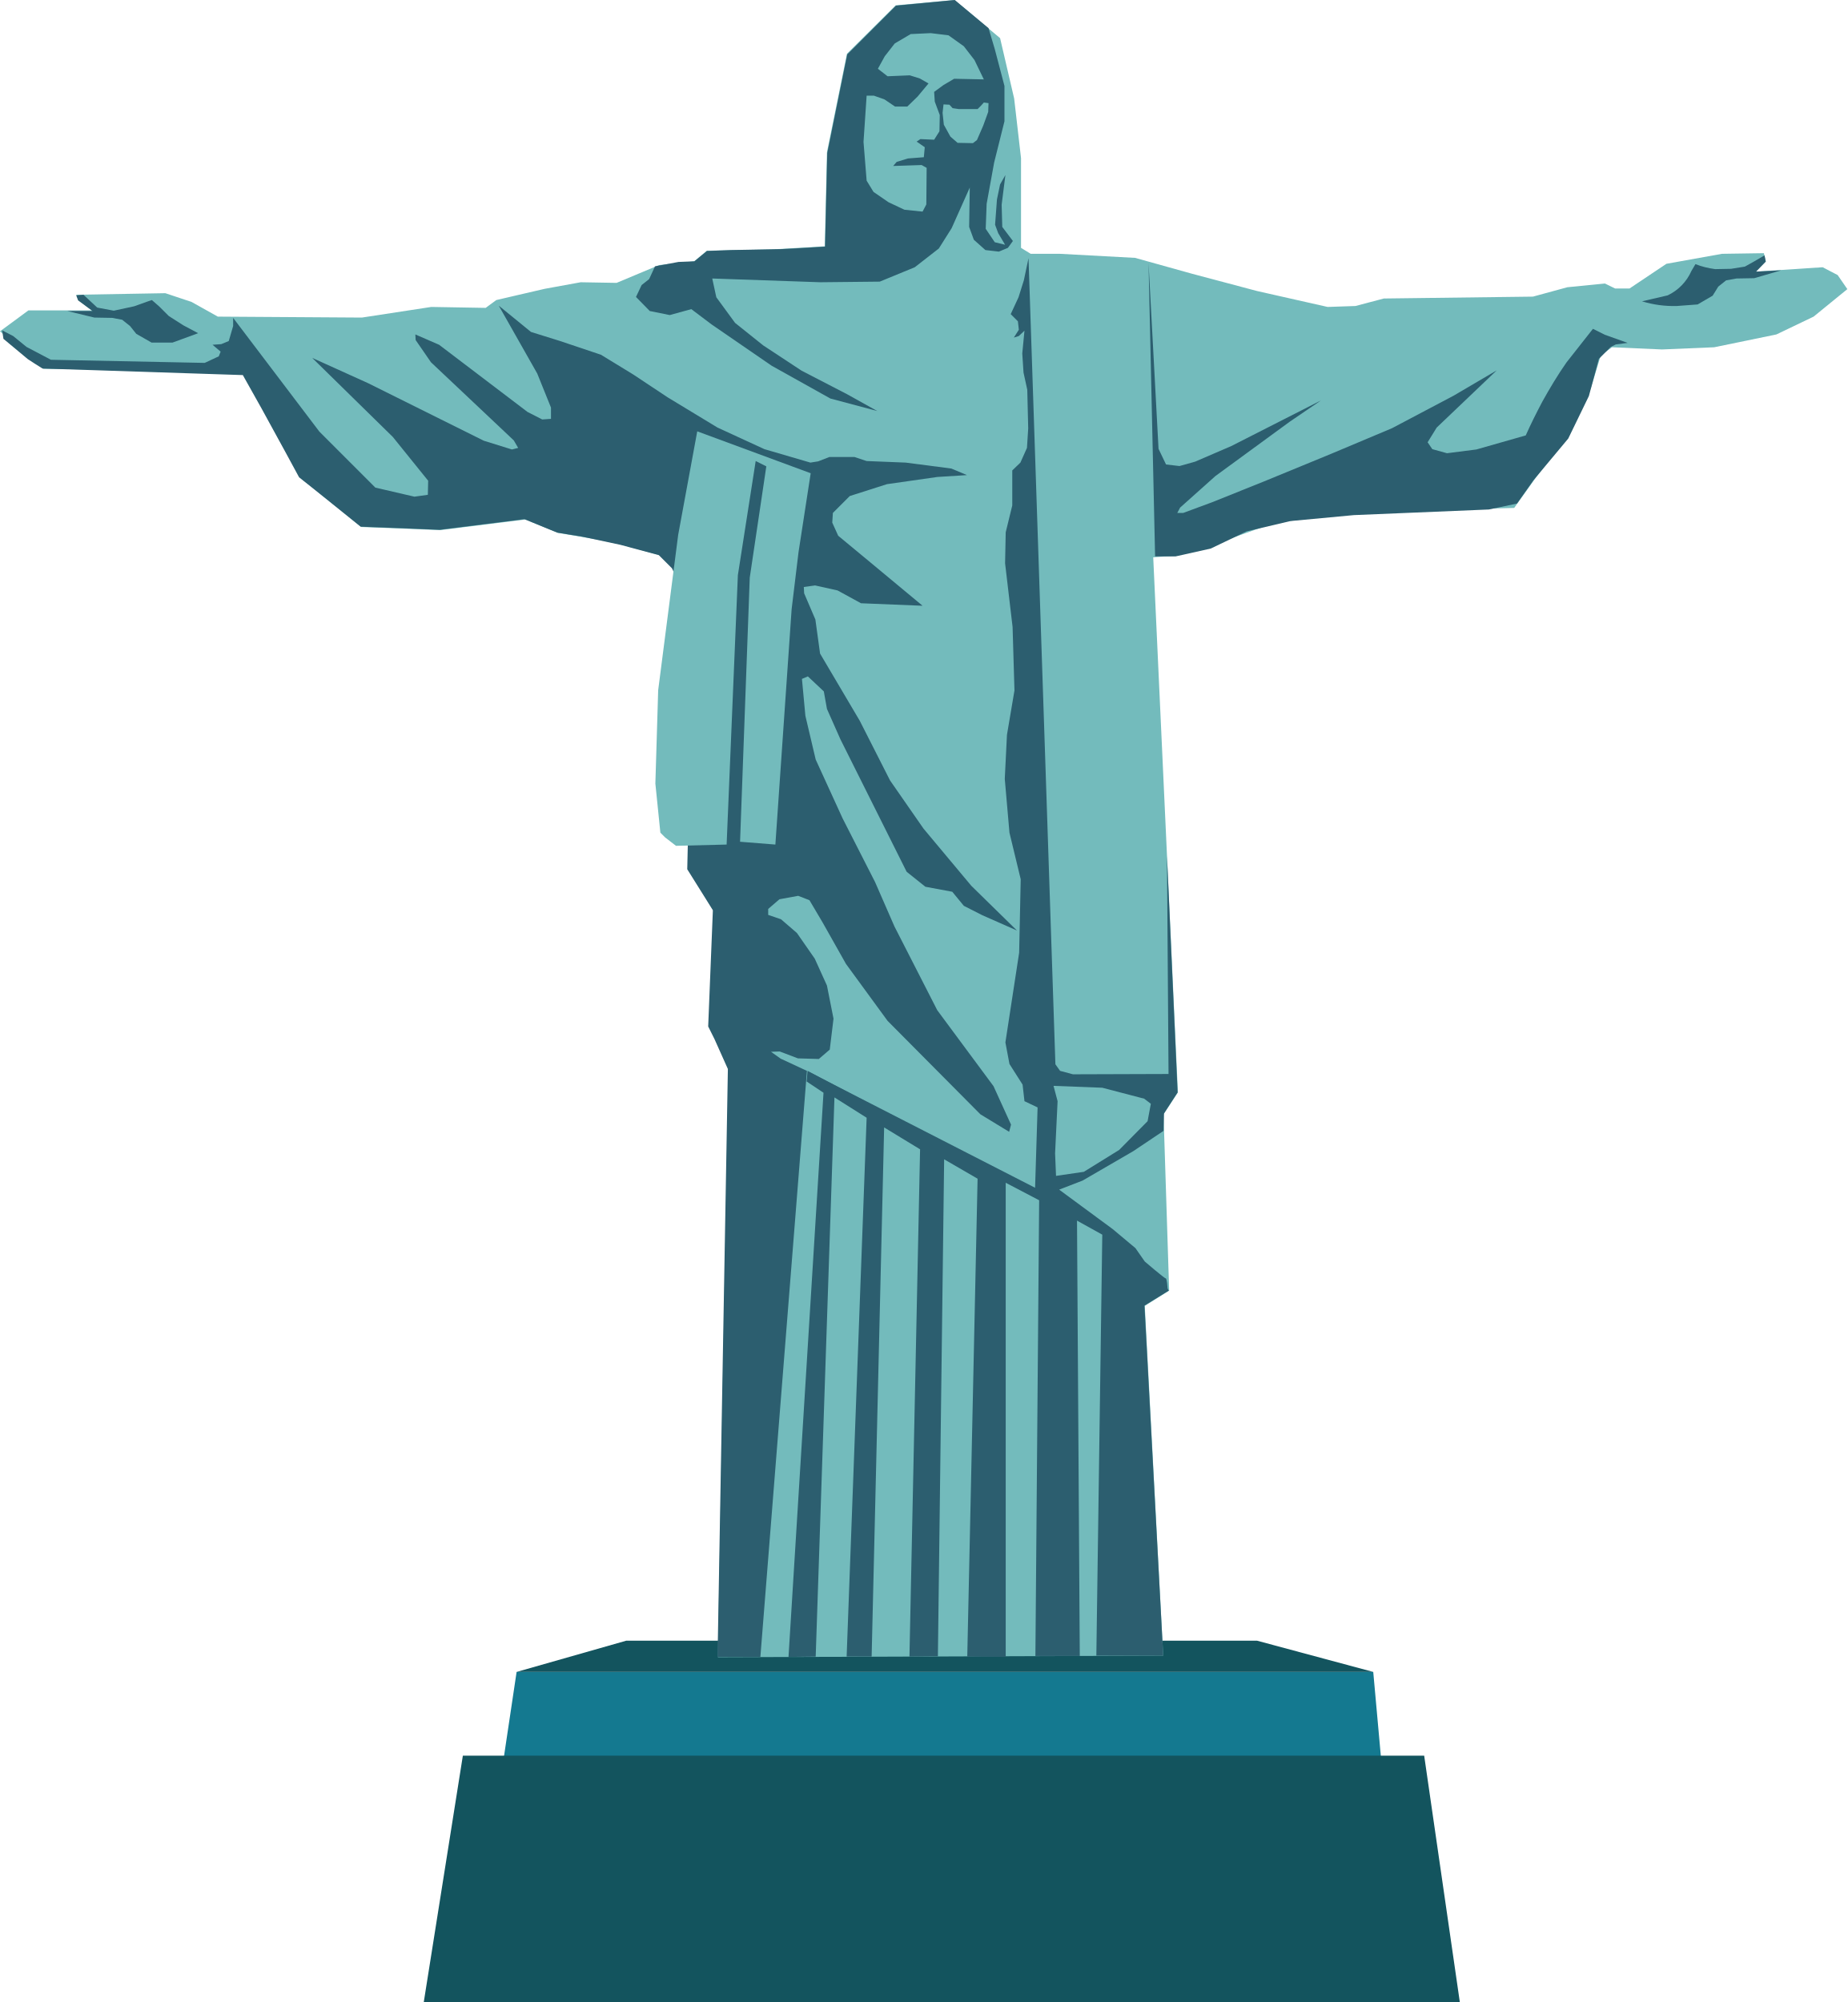
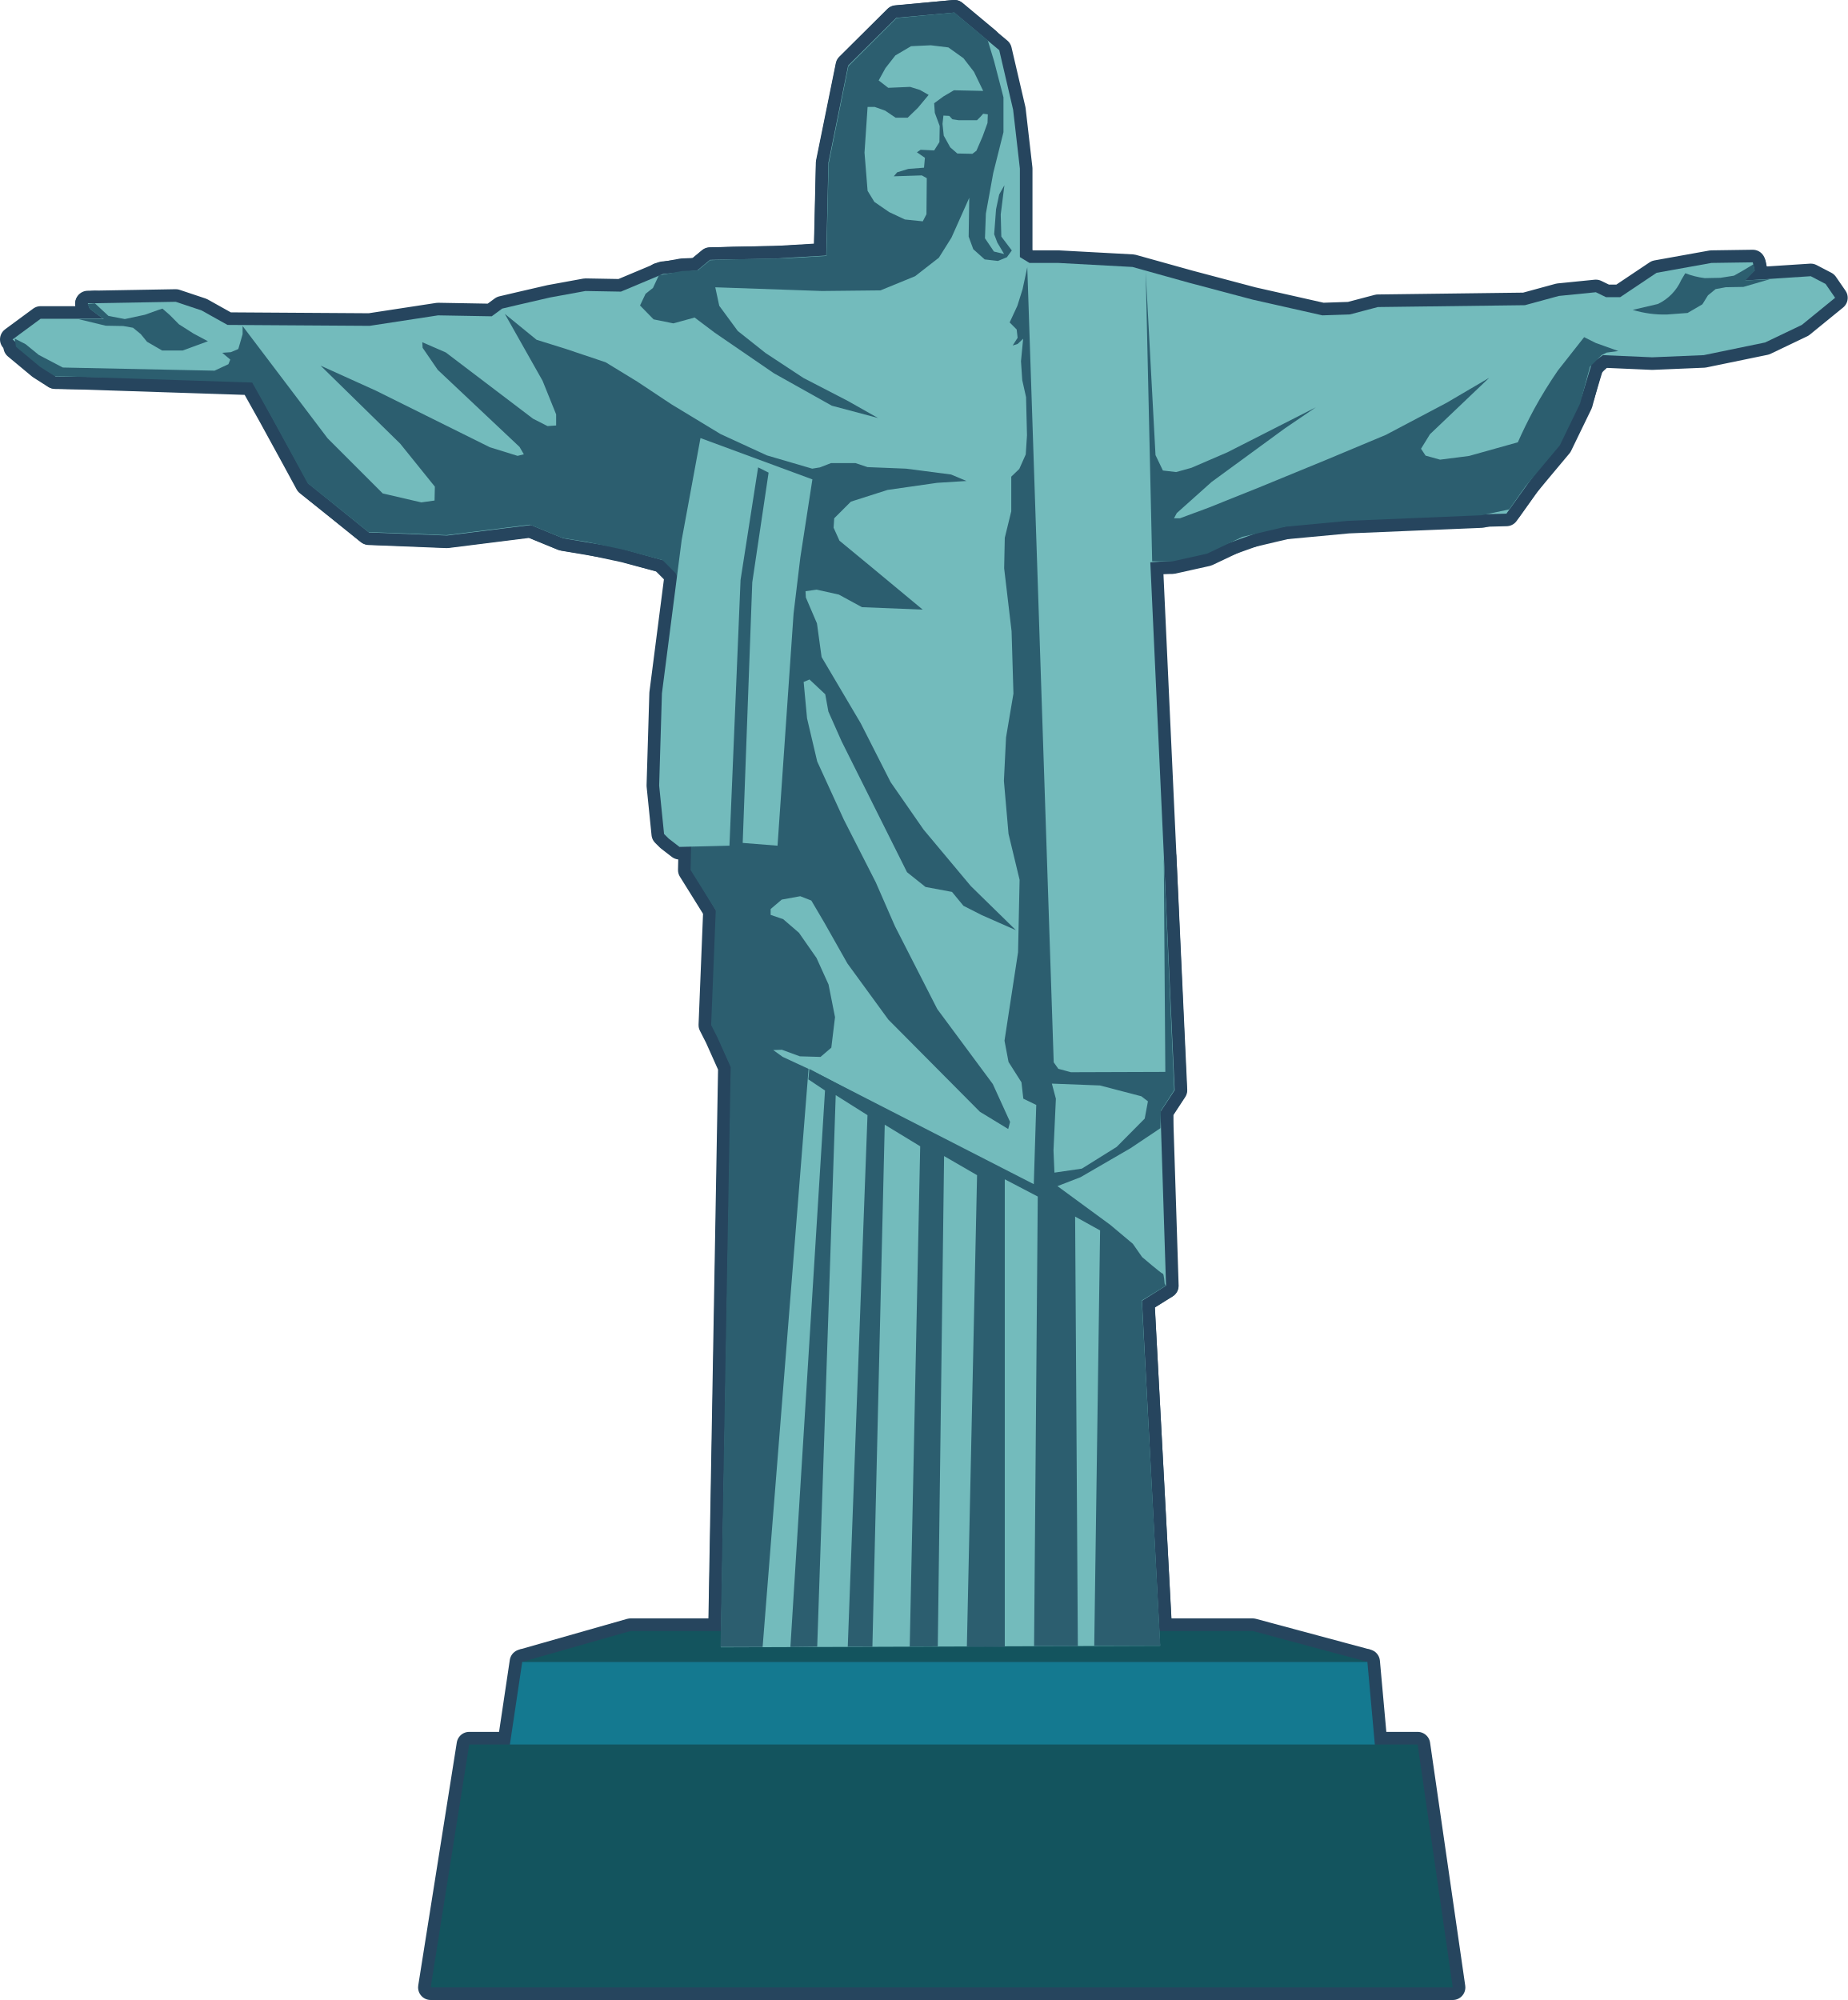
- <svg xmlns="http://www.w3.org/2000/svg" version="1.1" id="Layer_1" x="0px" y="0px" viewBox="0 0 591.2 640.5" style="enable-background:new 0 0 591.2 640.5;" xml:space="preserve">
-   <style type="text/css">
- 	.st0{fill:#147990;}
- 	.st1{fill:#13545E;}
- 	.st2{fill:#73BBBC;}
- 	.st3{fill:#2C5E6F;}
- </style>
-   <g id="Layer_3">
-     <polygon class="st0" points="165.3,534.9 439.4,534.9 442.3,567 160.5,567  " />
-     <polyline class="st1" points="165.3,534.9 200.4,524.9 402.2,524.9 439.4,534.9  " />
+ <svg xmlns="http://www.w3.org/2000/svg" id="Layer_1" data-name="Layer 1" viewBox="0 0 587.2 635.6">
+   <defs>
+     <style>.cls-1{fill:none;stroke:#26455e;stroke-linejoin:round;stroke-width:8px;}.cls-2{fill:#147990;}.cls-3{fill:#13545e;}.cls-4{fill:#73bbbc;}.cls-5{fill:#2c5e6f;}</style>
+   </defs>
+   <g id="Layer_3" data-name="Layer 3">
+     <polygon class="cls-1" points="165.97 528.13 434.55 528.13 437.39 559.58 161.27 559.58 165.97 528.13" />
+     <polyline class="cls-1" points="165.97 528.13 200.37 518.33 398.1 518.33 434.55 528.13" />
  </g>
-   <g id="Layer_2">
-     <polygon class="st1" points="467.1,640.5 135.6,640.5 148.1,561.7 455.7,561.7  " />
+   <g id="Layer_2" data-name="Layer 2">
+     <polygon class="cls-1" points="461.69 631.6 136.87 631.6 149.12 554.39 450.52 554.39 461.69 631.6" />
  </g>
-   <g id="Layer_4">
-     <polygon class="st2" points="229.7,530.2 233.1,342 226.9,328.1 228.3,291.4 220.2,278 221.6,204.9 214.5,178.6 195.8,173.4    178.6,170.5 168.1,166.2 140.9,169.6 115.6,168.6 96,152.8 77.4,118.9 13.9,118 0,106 9.1,99.3 29.4,99.3 25,96 24.4,94.3    52.9,93.8 61.3,96.6 69.7,101.3 115.8,101.6 138,98.2 155.4,98.5 158.8,96 164.8,94.6 174.3,92.4 185.8,90.3 197.3,90.5    210.9,84.8 222.1,83.6 226.2,80.2 246.9,79.8 263.9,78.8 264.6,48.7 271,17.2 286.6,1.7 305.4,0 320,12.2 324.5,31.5 326.7,50.6    326.7,79.3 329.8,81.2 339.1,81.2 363.2,82.5 381.5,87.6 402.2,93.1 424.8,98.2 433.7,97.9 442.8,95.5 490.5,94.9 501.5,91.9    513.5,90.7 516.8,92.3 521.4,92.3 533.2,84.4 551,81.2 564.4,81 565,83.6 561.7,86.9 583.2,85.5 588,88 591.1,92.5 580.3,101.3    568.4,107 548.5,111.1 531.8,111.8 515.8,111.1 512.2,113.7 509,124.3 500.7,140.7 491.5,152.7 484.5,162.5 435,163.8 407.7,167.3    386.7,174.8 376.2,177.8 369,178.3 376.9,349.5 372.3,356.5 374.1,412.9 366.3,417.8 372.2,529.7  " />
+   <g id="Layer_4" data-name="Layer 4">
+     <polygon class="cls-1" points="229.07 523.52 232.41 339.11 226.33 325.49 227.7 289.53 219.77 276.4 221.14 204.77 214.18 179 195.86 173.91 179 171.07 168.72 166.85 142.06 170.19 117.27 169.21 98.07 153.72 79.84 120.51 17.62 119.62 4 107.87 12.92 101.3 32.81 101.3 28.5 98.07 27.91 96.4 55.84 95.91 64.07 98.66 72.3 103.26 117.47 103.55 139.22 100.22 156.27 100.52 159.6 98.07 165.48 96.69 174.79 94.54 186.06 92.48 197.33 92.68 210.65 87.09 221.63 85.92 225.65 82.58 245.93 82.19 262.59 81.21 263.27 51.72 269.54 20.85 284.83 5.67 303.25 4 317.56 15.95 321.97 34.87 324.12 53.58 324.12 81.7 327.16 83.56 336.27 83.56 359.89 84.84 377.82 89.84 398.1 95.22 420.25 100.22 428.97 99.93 437.88 97.58 484.62 96.99 495.4 94.05 507.16 92.87 510.39 94.44 514.9 94.44 526.46 86.7 543.9 83.56 557.03 83.37 557.62 85.92 554.39 89.15 575.46 87.78 580.16 90.23 583.2 94.64 572.62 103.26 560.95 108.84 541.46 112.86 525.09 113.55 509.41 112.86 505.89 115.41 502.75 125.8 494.62 141.87 485.6 153.63 478.74 163.23 430.24 164.5 403.49 167.93 382.91 175.28 372.63 178.22 365.57 178.71 373.31 346.46 368.8 353.32 370.57 408.59 362.92 413.39 368.7 523.03 229.07 523.52" />
  </g>
-   <g id="Layer_5">
-     <path class="st3" d="M0.7,105.7l3.5,1.8l4.3,3.5l7.8,4.1l49.2,1l4.5-2.1l0.6-1.5l-2.6-2.2l2.8-0.2l2.4-1l1.4-4.8v-2.6l27.6,36.4   l17.9,17.9l12.5,2.9l4.3-0.6l0.1-4.5l-11.3-14l-25.8-25.3l17.9,8.1l37,18.4l9,2.8l2-0.5l-1.4-2.4l-26.5-25l-4.9-7.1l-0.1-1.8   l7.6,3.3l28.3,21.5l4.7,2.4l2.8-0.2v-3.6l-4.4-10.9l-12.3-21.7l10.3,8.4l9.3,2.9l13.1,4.4l10.3,6.3l11,7.3l16,9.7l15,6.9l14.7,4.3   l2.5-0.4l3.6-1.4h8l3.9,1.3l12.5,0.5l14.6,1.9l5,2.1l-9.5,0.6l-16.1,2.3l-11.9,3.8l-5.4,5.4l-0.2,3.1l1.9,4.2l9.9,8.2l17.1,14.2   l-19.7-0.8l-7.5-4.1l-7.2-1.6l-3.6,0.5l0.1,2l3.6,8.4l1.5,10.9l12.7,21.5l9.7,19.1l10.7,15.4l15.3,18.3l14.6,14.3l-11.1-4.9l-5.9-3   l-3.7-4.5l-8.6-1.6l-6-4.8l-21.2-42.4l-4.3-9.7l-1-5.6l-5.1-4.8l-1.9,0.8l1.1,11.8l3.3,14l8.6,18.8l10.4,20.4l6.2,14.2l13.7,26.8   l18,24.3l5.6,12.3l-0.6,2.3l-9.2-5.6L284,326.6l-13.3-18.2l-7.5-13.3L259,288l-3.6-1.4l-6,1.1l-3.6,3.1v1.9l4.1,1.4l5.1,4.4   l5.7,8.2l3.9,8.6l2.1,10.6l-1.2,9.9l-3.5,3l-6.7-0.2l-5.8-2.2l-2.8,0.1l3.1,2.2l8.4,3.9l-14.9,187.5h-13.7l3.3-188.1l-4.3-9.6l-2-4   l1.5-37.2l-8.2-13.1l1.9-82.5l-6.8-13.8c-1.4-1.4-2.8-2.8-4.2-4.2c-4.1-1.1-8.2-2.2-12.3-3.3c-4.1-0.9-8.1-1.7-12.2-2.6   c-2.7-0.4-5.3-0.9-8-1.3c-3.5-1.4-7-2.9-10.5-4.3c-9,1.1-18.1,2.3-27.1,3.4c-4-0.2-8-0.3-11.9-0.5c-4.5-0.2-9-0.3-13.4-0.5   c-6.6-5.3-13.1-10.6-19.7-15.8c-1.5-2.8-3-5.5-4.5-8.3c-2.5-4.6-5-9.1-7.5-13.7c-2-3.6-4-7.1-6-10.7c-21.4-0.7-42.8-1.4-64.1-2.1   c-1.6-1-3.2-2-4.7-3l-7.8-6.5L0.7,105.7z" />
-     <path class="st3" d="M26.7,94.3l4.4,4.1l5.3,1l6.5-1.4l4.2-1.5l1.5-0.5l2.4,2.1l3,3l4.7,3l4.7,2.5l-4.9,1.8l-3.3,1.2h-6.7l-4.9-2.8   l-2-2.5l-2.5-2l-3.2-0.6l-5.7-0.1l-8.7-2.1h8.1L25,96.1l-0.6-1.6L26.7,94.3z" />
-     <path class="st3" d="M47.4,83.9" />
-     <path class="st3" d="M367.5,84.1l2.1,93.9h6.6l11.2-2.5l11.5-5.5l14-3.3l20.3-1.9l43.2-1.8l9-1.9l5.3-7.5l11.1-13.3l6.6-13.6   l3.2-11.9l3.8-3.8l1.6-0.8l3.8-0.5l-7.3-2.6l-3.8-1.9l-8.5,10.8c-2.8,4-5.3,8.2-7.7,12.5c-2,3.8-3.8,7.4-5.3,10.8l-15.8,4.5   l-9.4,1.2l-4.7-1.3l-1.5-2.2l2.9-4.7l19.2-18.3l-13.8,8.1l-19.7,10.4l-19.5,8.2l-21.4,8.8l-16.7,6.7l-9.2,3.4h-1.9l0.9-1.7   l11.3-10.1l23.8-17.4l10-6.8L394,142.7l-11.6,5l-5,1.4l-4.3-0.5l-2.4-5L367.5,84.1z" />
-     <path class="st3" d="M561,83.8l-2.7,1.5l-4.4,0.7l-5.1,0.1c-2.2-0.3-4.3-0.8-6.3-1.6l-1.3,2.2c-1.5,3.4-4.2,6.2-7.6,7.8l-8.2,1.9   c3.6,1.1,7.3,1.6,11.1,1.5l6.7-0.5l4.8-2.8l1.8-2.9l2.5-2l3.3-0.6l5.7-0.1l8.6-2.5l-8,0.4l3.1-3.2l-0.4-2L561,83.8z" />
-     <path class="st3" d="M329.1,82.6l8.6,257.9l1.5,2.1l4.1,1.1l30.6-0.1l-0.5-69.8c1.1,25.2,2.3,50.5,3.4,75.7   c-1.5,2.3-2.9,4.5-4.4,6.8c-2.1-1.6-4.2-3.2-6.3-4.8l-13.4-3.5l-15.6-0.6l1.3,4.9l-0.8,16.7l0.3,7.2l8.9-1.3l11.3-7l9.1-9.2   l1.4-7.5l3.9,3.2c-0.1,2.5-0.1,4.9-0.2,7.4c-3.2,2.2-6.5,4.3-9.7,6.5l-16.2,9.4l-7.5,2.9l17.1,12.6l7.3,6.1l3,4.3   c0,0,6.3,5.4,6.7,5.4s0.6,3.2,0.6,3.2c0.1,0.2,0.2,0.5,0.4,0.7c-2.6,1.6-5.2,3.2-7.8,4.8c2,37.3,4,74.7,6,112h-21.4l1.9-134.7   l-94.5-52.4l73,37.4l0.8-25.7l-4.2-2l-0.6-5.3l-4.2-6.6l-1.3-6.9l4.4-28.7l0.5-23.5l-3.6-14.9l-1.5-17.2l0.7-14.1l2.4-14.2   l-0.6-20.3l-2.4-20.4l0.2-9.9l2.1-8.6v-11.2l2.6-2.5l2.1-4.7l0.4-6.2l-0.3-12.4l-1.2-5.5l-0.4-6.1l0.7-7.3l-1.8,1.7l-1.6,0.5   l1.6-2.5l-0.3-2.7l-2.3-2.3l2.5-5.4l1.7-5.4L329.1,82.6z" />
-     <path class="st3" d="M258.4,342.6l-0.3,3.4l5.4,3.6l-11.2,180.5l8.7-0.1l6-178.9l10.3,6.5L270.9,530h8l4-169.3l11.5,7L291,530   l9.1-0.1l2-159l10.7,6.2L309.5,530l12.3,0.1V378.4l10.7,5.6l-1.2,145.8h14.2l-0.9-141.5L258.4,342.6z" />
-     <path class="st3" d="M280.7,131.5l-15-4L246.9,117l-19.2-13.2l-6.5-4.9l-6.9,1.9l-6.4-1.3l-4.4-4.5l1.8-3.8l2.4-1.9l1.9-4.1   l7.5-1.4c1.7-0.1,3.4-0.1,5.1-0.2c1.3-1.1,2.7-2.2,4-3.3c2.5-0.1,5.1-0.2,7.6-0.3c5.4-0.1,10.8-0.2,16.2-0.3   c1.9-0.1,3.8-0.2,5.8-0.3c2.7-0.2,5.5-0.3,8.2-0.5c0.2-10,0.5-20,0.7-29.9l6.4-31.6l15.6-15.6L305.5,0l10.8,9l2,6.7l3.1,11.8v11.3   L318.1,52l-2.4,13.2l-0.3,8l2.9,4.3l3.3,0.8l-2.2-3.7l-1-2.7l0.6-8.1l1-4.8l1.7-3l-1.2,9.5l0.2,7.1l3.4,4.5l-1.6,2.2l-2.9,1.2   l-4.3-0.5l-3.7-3.3l-1.5-4.1l0.2-12.6l-5.8,13l-4.1,6.5l-7.7,6l-11.2,4.6l-19,0.2l-34.6-1.2l1.3,6l6,8.2l9,7.2l12.3,8.1l14.5,7.5   L280.7,131.5z" />
+   <g id="Layer_5" data-name="Layer 5">
+     <path class="cls-1" d="M8.82,114l3.43,1.76,4.21,3.43,7.64,4,48.21,1,4.41-2.06.59-1.47-2.55-2.15,2.74-.2,2.36-1,1.37-4.7V110l27,35.67,17.54,17.54,12.25,2.84,4.21-.59.1-4.41L131.3,147.37,106,122.58l17.54,7.94,36.25,18,8.82,2.74,2-.49-1.37-2.35-26-24.5-4.8-7-.1-1.77,7.45,3.24,27.73,21.06,4.61,2.35,2.74-.19v-3.53l-4.31-10.68-12-21.26,10.09,8.23,9.11,2.84,12.84,4.31,10.09,6.17,10.78,7.16,15.68,9.5,14.69,6.76,14.41,4.22,2.45-.4,3.53-1.37H276l3.83,1.28,12.24.49,14.31,1.86,4.9,2.06-9.31.58-15.77,2.26-11.66,3.72-5.3,5.29-.19,3,1.86,4.12,9.7,8,16.76,13.91-19.31-.78-7.35-4-7.05-1.57-3.53.49.1,2,3.53,8.24,1.47,10.68,12.44,21.06,9.51,18.72,10.48,15.09,15,17.93,14.31,14-10.88-4.8-5.78-2.94-3.63-4.41-8.42-1.57-5.88-4.7-20.77-41.55-4.22-9.5-1-5.49-5-4.7-1.86.78,1.08,11.57,3.23,13.71,8.43,18.42,10.19,20,6.08,13.92L302,327.08l17.64,23.81,5.49,12.05-.59,2.25-9-5.48-29.1-29.3-13-17.83-7.35-13-4.12-7-3.52-1.37-5.88,1.07-3.53,3v1.86l4,1.37,5,4.32,5.58,8,3.82,8.43,2.06,10.38-1.18,9.7-3.43,2.94-6.56-.19L252.61,340l-2.75.1,3,2.16,8.23,3.82-14.6,183.72H233.11l3.23-184.31-4.21-9.41-2-3.92,1.47-36.45-8-12.83,1.86-80.84-6.66-13.52-4.11-4.12-12.06-3.23c-4-.89-7.93-1.67-11.95-2.55-2.65-.39-5.19-.88-7.84-1.27-3.43-1.38-6.86-2.85-10.29-4.22-8.82,1.08-17.73,2.26-26.55,3.33-3.92-.19-7.84-.29-11.66-.49-4.41-.19-8.82-.29-13.13-.49-6.47-5.19-12.84-10.38-19.31-15.48-1.47-2.74-2.94-5.39-4.41-8.13-2.45-4.51-4.9-8.92-7.35-13.43-2-3.52-3.91-6.95-5.87-10.48l-62.81-2.06c-1.57-1-3.14-2-4.61-2.94L9.21,116.6Z" transform="translate(-4.13 -6.39)" />
+     <path class="cls-1" d="M34.29,102.79l4.31,4,5.2,1,6.37-1.37,4.11-1.47,1.47-.49,2.35,2.06L61,109.45l4.61,2.94,4.6,2.45-4.8,1.76-3.23,1.18H55.65L50.85,115l-2-2.45-2.45-2L43.31,110l-5.59-.1-8.52-2.06h7.93l-4.5-3.33L32,103Z" transform="translate(-4.13 -6.39)" />
+     <path class="cls-1" d="M54.58,92.6" transform="translate(-4.13 -6.39)" />
+     <path class="cls-1" d="M368.23,92.79l2.06,92h6.46l11-2.45L399,177l13.72-3.23,19.89-1.86,42.33-1.77,8.82-1.86,5.19-7.35,10.88-13,6.46-13.32,3.14-11.67,3.72-3.72,1.57-.78,3.72-.49-7.15-2.55-3.72-1.86-8.33,10.58a140.19,140.19,0,0,0-7.55,12.25c-2,3.72-3.72,7.25-5.19,10.58L471,151.29l-9.21,1.18-4.61-1.28L455.73,149l2.84-4.61,18.82-17.93-13.53,7.94-19.3,10.19-19.11,8-21,8.63-16.36,6.56-9,3.33h-1.87l.89-1.66,11.07-9.9,23.32-17.05,9.8-6.66-28.12,14.3-11.37,4.9-4.9,1.37-4.21-.49-2.35-4.9Z" transform="translate(-4.13 -6.39)" />
+     <path class="cls-1" d="M557.83,92.5,555.19,94l-4.31.68-5,.1a25.86,25.86,0,0,1-6.17-1.56l-1.28,2.15A15.25,15.25,0,0,1,531,103l-8,1.87a34.38,34.38,0,0,0,10.88,1.47l6.56-.49,4.71-2.75,1.76-2.84,2.45-2,3.23-.59,5.59-.1,8.42-2.45-7.83.4,3-3.14-.39-2Z" transform="translate(-4.13 -6.39)" />
+     <path class="cls-1" d="M330.6,91.32,339,344l1.47,2.06,4,1.08,30-.1-.49-68.4c1.08,24.7,2.25,49.49,3.33,74.18-1.47,2.25-2.84,4.41-4.31,6.66l-6.17-4.7-13.13-3.43-15.29-.59,1.28,4.8L338.93,372l.3,7.05,8.72-1.27L359,370.88l8.92-9,1.37-7.35,3.82,3.14c-.1,2.45-.1,4.8-.2,7.25-3.13,2.16-6.37,4.21-9.5,6.37l-15.88,9.21-7.34,2.84L357,395.67l7.15,6,2.94,4.21s6.18,5.29,6.57,5.29.59,3.14.59,3.14a2.37,2.37,0,0,0,.39.68L367,419.68c2,36.54,3.92,73.19,5.88,109.74h-21l1.86-132-92.6-51.34,71.53,36.64.78-25.18-4.11-2-.59-5.19-4.11-6.47-1.28-6.76,4.31-28.12.49-23-3.52-14.6-1.47-16.85.68-13.82,2.35-13.91L325.61,207l-2.36-20,.2-9.7,2.06-8.43v-11l2.55-2.45,2.05-4.61.4-6.07-.3-12.15L329,127.19l-.4-6,.69-7.15-1.76,1.66-1.57.49,1.57-2.45-.3-2.64L325,108.86l2.45-5.29,1.66-5.29Z" transform="translate(-4.13 -6.39)" />
+     <path class="cls-1" d="M261.33,346.09l-.3,3.33,5.29,3.53-11,176.86,8.52-.1,5.88-175.29,10.1,6.37-6.27,168.92h7.83l3.92-165.89,11.27,6.86-3.33,159,8.92-.09,2-155.8,10.48,6.07L311.4,529.71l12.05.1V381.17l10.48,5.48-1.17,142.87h13.91l-.88-138.65Z" transform="translate(-4.13 -6.39)" />
+     <path class="cls-1" d="M283.18,139.24l-14.7-3.92L250.06,125,231.25,112.1l-6.37-4.8-6.77,1.86-6.27-1.28-4.31-4.41,1.77-3.72,2.35-1.86,1.86-4,7.35-1.37c1.66-.1,3.33-.1,5-.2,1.27-1.07,2.64-2.15,3.92-3.23l7.44-.29,15.88-.3,5.68-.29c2.64-.2,5.39-.3,8-.49.2-9.8.49-19.6.69-29.3l6.27-31,15.29-15.29,18.42-1.76,10.58,8.82,2,6.56,3,11.56V48.41l-3.24,12.93-2.35,12.93-.29,7.84L320,86.33l3.23.78-2.15-3.63-1-2.64.59-7.94,1-4.7,1.66-2.94-1.17,9.31.19,7,3.33,4.41-1.56,2.16-2.85,1.18-4.21-.49-3.62-3.24-1.47-4,.19-12.34L306.5,81.92l-4,6.37-7.54,5.87-11,4.51-18.62.2-33.9-1.18,1.27,5.88,5.88,8,8.82,7,12.06,7.94,14.2,7.35Z" transform="translate(-4.13 -6.39)" />
  </g>
-   <g id="Layer_6">
-     <polygon class="st2" points="296.5,53.7 296.4,65.4 295.2,67.7 289.4,67.1 284.3,64.7 279.5,61.4 277.3,57.8 276.3,45.4    277.3,30.6 279.6,30.6 283,31.8 286.4,34.1 290.3,34.1 293.6,30.9 297.1,26.7 294.3,25.1 291.1,24.1 284,24.4 280.9,22 283.1,18    286.3,13.9 291.4,10.9 297.8,10.6 303.5,11.3 308.4,14.8 311.8,19.2 314.8,25.4 305.3,25.2 301.9,27.2 298.9,29.4 299.1,32.5    300.7,36.8 300.6,42 298.9,44.7 294.5,44.5 293.3,45.3 295.9,47.1 295.6,50.3 290.5,50.7 286.9,51.8 285.8,53.1 294.9,52.8  " />
-     <polygon class="st2" points="301.9,33.4 303.8,33.5 304.8,34.6 306.8,34.9 311.2,34.9 312.8,34.9 313.9,33.8 314.8,32.8 316.3,33    316.2,35.8 314.6,40.2 312.6,44.8 311.3,45.8 306.4,45.7 304.1,43.7 302,39.9 301.6,36.1  " />
-     <polygon class="st2" points="223.1,138 217,171.1 210.6,220.8 209.7,250.7 211.3,266.4 212.8,267.9 216.3,270.6 232.5,270.2    236.1,184 241.8,147.5 245.2,149.2 239.9,184.8 236.8,269.3 248.1,270.2 253.3,194.9 255.5,176.7 259.4,151.4  " />
+   <g id="Layer_6" data-name="Layer 6">
+     <polygon class="cls-1" points="294.53 56.62 294.43 68.08 293.26 70.34 287.57 69.75 282.57 67.4 277.87 64.16 275.72 60.64 274.74 48.49 275.72 33.98 277.97 33.98 281.3 35.16 284.63 37.41 288.45 37.41 291.69 34.28 295.12 30.16 292.37 28.59 289.24 27.61 282.28 27.91 279.24 25.56 281.4 21.64 284.54 17.62 289.53 14.68 295.8 14.39 301.39 15.07 306.19 18.5 309.52 22.81 312.46 28.89 303.15 28.69 299.82 30.65 296.88 32.81 297.08 35.85 298.64 40.06 298.55 45.15 296.88 47.8 292.57 47.6 291.39 48.39 293.94 50.15 293.65 53.29 288.65 53.68 285.12 54.76 284.05 56.03 292.96 55.74 294.53 56.62" />
+     <polygon class="cls-1" points="299.82 36.73 301.68 36.83 302.66 37.9 304.62 38.2 308.93 38.2 310.5 38.2 311.58 37.12 312.46 36.14 313.93 36.34 313.83 39.08 312.26 43.39 310.31 47.9 309.03 48.88 304.23 48.78 301.98 46.82 299.92 43.1 299.53 39.37 299.82 36.73" />
+     <polygon class="cls-1" points="222.61 139.22 216.63 171.66 210.36 220.35 209.48 249.65 211.04 265.04 212.51 266.5 215.94 269.15 231.82 268.76 235.35 184.29 240.93 148.53 244.26 150.2 239.07 185.08 236.03 267.88 247.1 268.76 252.2 194.97 254.35 177.14 258.18 152.35 222.61 139.22" />
+   </g>
+   <g id="Layer_3-2" data-name="Layer 3">
+     <polygon class="cls-2" points="165.97 528.13 434.55 528.13 437.39 559.58 161.27 559.58 165.97 528.13" />
+     <polyline class="cls-3" points="165.97 528.13 200.37 518.33 398.1 518.33 434.55 528.13" />
+   </g>
+   <g id="Layer_2-2" data-name="Layer 2">
+     <polygon class="cls-3" points="461.69 631.6 136.87 631.6 149.12 554.39 450.52 554.39 461.69 631.6" />
+   </g>
+   <g id="Layer_4-2" data-name="Layer 4">
+     <polygon class="cls-4" points="229.07 523.52 232.41 339.11 226.33 325.49 227.7 289.53 219.77 276.4 221.14 204.77 214.18 179 195.86 173.91 179 171.07 168.72 166.85 142.06 170.19 117.27 169.21 98.07 153.72 79.84 120.51 17.62 119.62 4 107.87 12.92 101.3 32.81 101.3 28.5 98.07 27.91 96.4 55.84 95.91 64.07 98.66 72.3 103.26 117.47 103.55 139.22 100.22 156.27 100.52 159.6 98.07 165.48 96.69 174.79 94.54 186.06 92.48 197.33 92.68 210.65 87.09 221.63 85.92 225.65 82.58 245.93 82.19 262.59 81.21 263.27 51.72 269.54 20.85 284.83 5.67 303.25 4 317.56 15.95 321.97 34.87 324.12 53.58 324.12 81.7 327.16 83.56 336.27 83.56 359.89 84.84 377.82 89.84 398.1 95.22 420.25 100.22 428.97 99.93 437.88 97.58 484.62 96.99 495.4 94.05 507.16 92.87 510.39 94.44 514.9 94.44 526.46 86.7 543.9 83.56 557.03 83.37 557.62 85.92 554.39 89.15 575.46 87.78 580.16 90.23 583.2 94.64 572.62 103.26 560.95 108.84 541.46 112.86 525.09 113.55 509.41 112.86 505.89 115.41 502.75 125.8 494.62 141.87 485.6 153.63 478.74 163.23 430.24 164.5 403.49 167.93 382.91 175.28 372.63 178.22 365.57 178.71 373.31 346.46 368.8 353.32 370.57 408.59 362.92 413.39 368.7 523.03 229.07 523.52" />
+   </g>
+   <g id="Layer_5-2" data-name="Layer 5">
+     <path class="cls-5" d="M8.82,114l3.43,1.76,4.21,3.43,7.64,4,48.21,1,4.41-2.06.59-1.47-2.55-2.15,2.74-.2,2.36-1,1.37-4.7V110l27,35.67,17.54,17.54,12.25,2.84,4.21-.59.1-4.41L131.3,147.37,106,122.58l17.54,7.94,36.25,18,8.82,2.74,2-.49-1.37-2.35-26-24.5-4.8-7-.1-1.77,7.45,3.24,27.73,21.06,4.61,2.35,2.74-.19v-3.53l-4.31-10.68-12-21.26,10.09,8.23,9.11,2.84,12.84,4.31,10.09,6.17,10.78,7.16,15.68,9.5,14.69,6.76,14.41,4.22,2.45-.4,3.53-1.37H276l3.83,1.28,12.24.49,14.31,1.86,4.9,2.06-9.31.58-15.77,2.26-11.66,3.72-5.3,5.29-.19,3,1.86,4.12,9.7,8,16.76,13.91-19.31-.78-7.35-4-7.05-1.57-3.53.49.1,2,3.53,8.24,1.47,10.68,12.44,21.06,9.51,18.72,10.48,15.09,15,17.93,14.31,14-10.88-4.8-5.78-2.94-3.63-4.41-8.42-1.57-5.88-4.7-20.77-41.55-4.22-9.5-1-5.49-5-4.7-1.86.78,1.08,11.57,3.23,13.71,8.43,18.42,10.19,20,6.08,13.92L302,327.08l17.64,23.81,5.49,12.05-.59,2.25-9-5.48-29.1-29.3-13-17.83-7.35-13-4.12-7-3.52-1.37-5.88,1.07-3.53,3v1.86l4,1.37,5,4.32,5.58,8,3.82,8.43,2.06,10.38-1.18,9.7-3.43,2.94-6.56-.19L252.61,340l-2.75.1,3,2.16,8.23,3.82-14.6,183.72H233.11l3.23-184.31-4.21-9.41-2-3.92,1.47-36.45-8-12.83,1.86-80.84-6.66-13.52-4.11-4.12-12.06-3.23c-4-.89-7.93-1.67-11.95-2.55-2.65-.39-5.19-.88-7.84-1.27-3.43-1.38-6.86-2.85-10.29-4.22-8.82,1.08-17.73,2.26-26.55,3.33-3.92-.19-7.84-.29-11.66-.49-4.41-.19-8.82-.29-13.13-.49-6.47-5.19-12.84-10.38-19.31-15.48-1.47-2.74-2.94-5.39-4.41-8.13-2.45-4.51-4.9-8.92-7.35-13.43-2-3.52-3.91-6.95-5.87-10.48l-62.81-2.06c-1.57-1-3.14-2-4.61-2.94L9.21,116.6Z" transform="translate(-4.13 -6.39)" />
+     <path class="cls-5" d="M34.29,102.79l4.31,4,5.2,1,6.37-1.37,4.11-1.47,1.47-.49,2.35,2.06L61,109.45l4.61,2.94,4.6,2.45-4.8,1.76-3.23,1.18H55.65L50.85,115l-2-2.45-2.45-2L43.31,110l-5.59-.1-8.52-2.06h7.93l-4.5-3.33L32,103Z" transform="translate(-4.13 -6.39)" />
+     <path class="cls-5" d="M54.58,92.6" transform="translate(-4.13 -6.39)" />
+     <path class="cls-5" d="M368.23,92.79l2.06,92h6.46l11-2.45L399,177l13.72-3.23,19.89-1.86,42.33-1.77,8.82-1.86,5.19-7.35,10.88-13,6.46-13.32,3.14-11.67,3.72-3.72,1.57-.78,3.72-.49-7.15-2.55-3.72-1.86-8.33,10.58a140.19,140.19,0,0,0-7.55,12.25c-2,3.72-3.72,7.25-5.19,10.58L471,151.29l-9.21,1.18-4.61-1.28L455.73,149l2.84-4.61,18.82-17.93-13.53,7.94-19.3,10.19-19.11,8-21,8.63-16.36,6.56-9,3.33h-1.87l.89-1.66,11.07-9.9,23.32-17.05,9.8-6.66-28.12,14.3-11.37,4.9-4.9,1.37-4.21-.49-2.35-4.9Z" transform="translate(-4.13 -6.39)" />
+     <path class="cls-5" d="M557.83,92.5,555.19,94l-4.31.68-5,.1a25.86,25.86,0,0,1-6.17-1.56l-1.28,2.15A15.25,15.25,0,0,1,531,103l-8,1.87a34.38,34.38,0,0,0,10.88,1.47l6.56-.49,4.71-2.75,1.76-2.84,2.45-2,3.23-.59,5.59-.1,8.42-2.45-7.83.4,3-3.14-.39-2Z" transform="translate(-4.13 -6.39)" />
+     <path class="cls-5" d="M330.6,91.32,339,344l1.47,2.06,4,1.08,30-.1-.49-68.4c1.08,24.7,2.25,49.49,3.33,74.18-1.47,2.25-2.84,4.41-4.31,6.66l-6.17-4.7-13.13-3.43-15.29-.59,1.28,4.8L338.93,372l.3,7.05,8.72-1.27L359,370.88l8.92-9,1.37-7.35,3.82,3.14c-.1,2.45-.1,4.8-.2,7.25-3.13,2.16-6.37,4.21-9.5,6.37l-15.88,9.21-7.34,2.84L357,395.67l7.15,6,2.94,4.21s6.18,5.29,6.57,5.29.59,3.14.59,3.14a2.37,2.37,0,0,0,.39.68L367,419.68c2,36.54,3.92,73.19,5.88,109.74h-21l1.86-132-92.6-51.34,71.53,36.64.78-25.18-4.11-2-.59-5.19-4.11-6.47-1.28-6.76,4.31-28.12.49-23-3.52-14.6-1.47-16.85.68-13.82,2.35-13.91L325.61,207l-2.36-20,.2-9.7,2.06-8.43v-11l2.55-2.45,2.05-4.61.4-6.07-.3-12.15L329,127.19l-.4-6,.69-7.15-1.76,1.66-1.57.49,1.57-2.45-.3-2.64L325,108.86l2.45-5.29,1.66-5.29Z" transform="translate(-4.13 -6.39)" />
+     <path class="cls-5" d="M261.33,346.09l-.3,3.33,5.29,3.53-11,176.86,8.52-.1,5.88-175.29,10.1,6.37-6.27,168.92h7.83l3.92-165.89,11.27,6.86-3.33,159,8.92-.09,2-155.8,10.48,6.07L311.4,529.71l12.05.1V381.17l10.48,5.48-1.17,142.87h13.91l-.88-138.65Z" transform="translate(-4.13 -6.39)" />
+     <path class="cls-5" d="M283.18,139.24l-14.7-3.92L250.06,125,231.25,112.1l-6.37-4.8-6.77,1.86-6.27-1.28-4.31-4.41,1.77-3.72,2.35-1.86,1.86-4,7.35-1.37c1.66-.1,3.33-.1,5-.2,1.27-1.07,2.64-2.15,3.92-3.23l7.44-.29,15.88-.3,5.68-.29c2.64-.2,5.39-.3,8-.49.2-9.8.49-19.6.69-29.3l6.27-31,15.29-15.29,18.42-1.76,10.58,8.82,2,6.56,3,11.56V48.41l-3.24,12.93-2.35,12.93-.29,7.84L320,86.33l3.23.78-2.15-3.63-1-2.64.59-7.94,1-4.7,1.66-2.94-1.17,9.31.19,7,3.33,4.41-1.56,2.16-2.85,1.18-4.21-.49-3.62-3.24-1.47-4,.19-12.34L306.5,81.92l-4,6.37-7.54,5.87-11,4.51-18.62.2-33.9-1.18,1.27,5.88,5.88,8,8.82,7,12.06,7.94,14.2,7.35Z" transform="translate(-4.13 -6.39)" />
+   </g>
+   <g id="Layer_6-2" data-name="Layer 6">
+     <polygon class="cls-4" points="294.53 56.62 294.43 68.08 293.26 70.34 287.57 69.75 282.57 67.4 277.87 64.16 275.72 60.64 274.74 48.49 275.72 33.98 277.97 33.98 281.3 35.16 284.63 37.41 288.45 37.41 291.69 34.28 295.12 30.16 292.37 28.59 289.24 27.61 282.28 27.91 279.24 25.56 281.4 21.64 284.54 17.62 289.53 14.68 295.8 14.39 301.39 15.07 306.19 18.5 309.52 22.81 312.46 28.89 303.15 28.69 299.82 30.65 296.88 32.81 297.08 35.85 298.64 40.06 298.55 45.15 296.88 47.8 292.57 47.6 291.39 48.39 293.94 50.15 293.65 53.29 288.65 53.68 285.12 54.76 284.05 56.03 292.96 55.74 294.53 56.62" />
+     <polygon class="cls-4" points="299.82 36.73 301.68 36.83 302.66 37.9 304.62 38.2 308.93 38.2 310.5 38.2 311.58 37.12 312.46 36.14 313.93 36.34 313.83 39.08 312.26 43.39 310.31 47.9 309.03 48.88 304.23 48.78 301.98 46.82 299.92 43.1 299.53 39.37 299.82 36.73" />
+     <polygon class="cls-4" points="222.61 139.22 216.63 171.66 210.36 220.35 209.48 249.65 211.04 265.04 212.51 266.5 215.94 269.15 231.82 268.76 235.35 184.29 240.93 148.53 244.26 150.2 239.07 185.08 236.03 267.88 247.1 268.76 252.2 194.97 254.35 177.14 258.18 152.35 222.61 139.22" />
  </g>
</svg>
